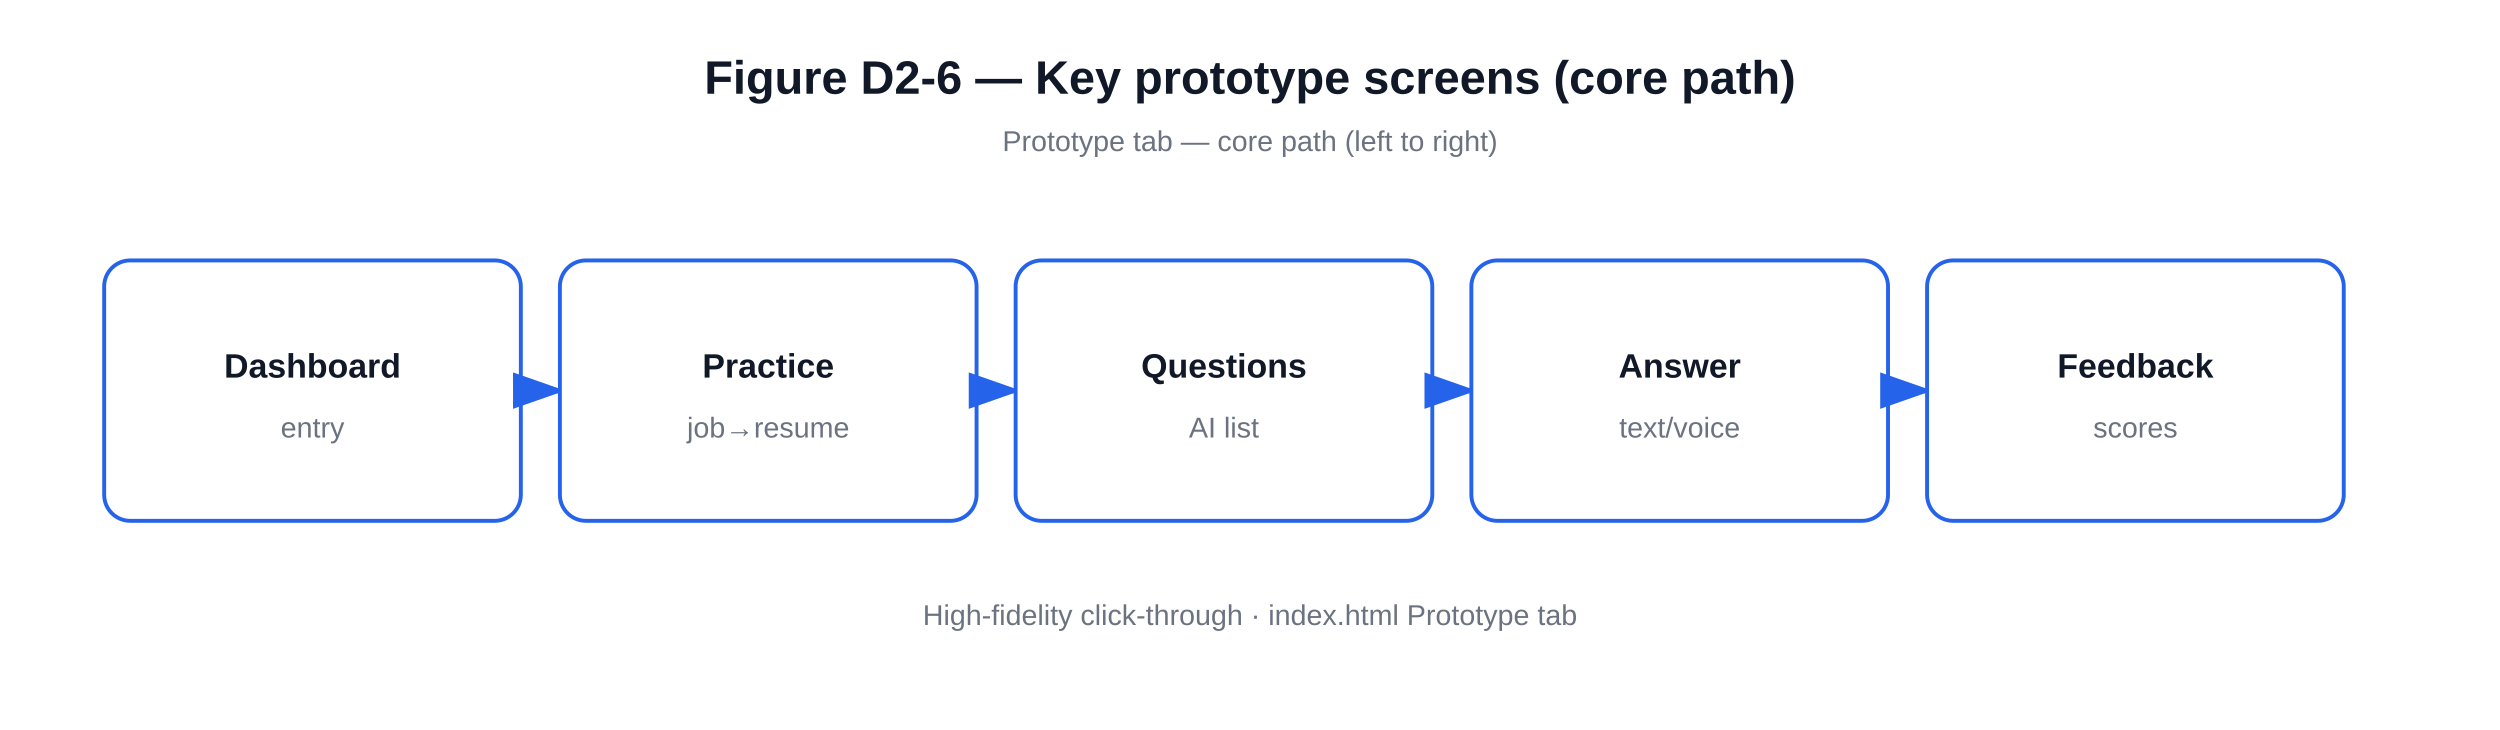
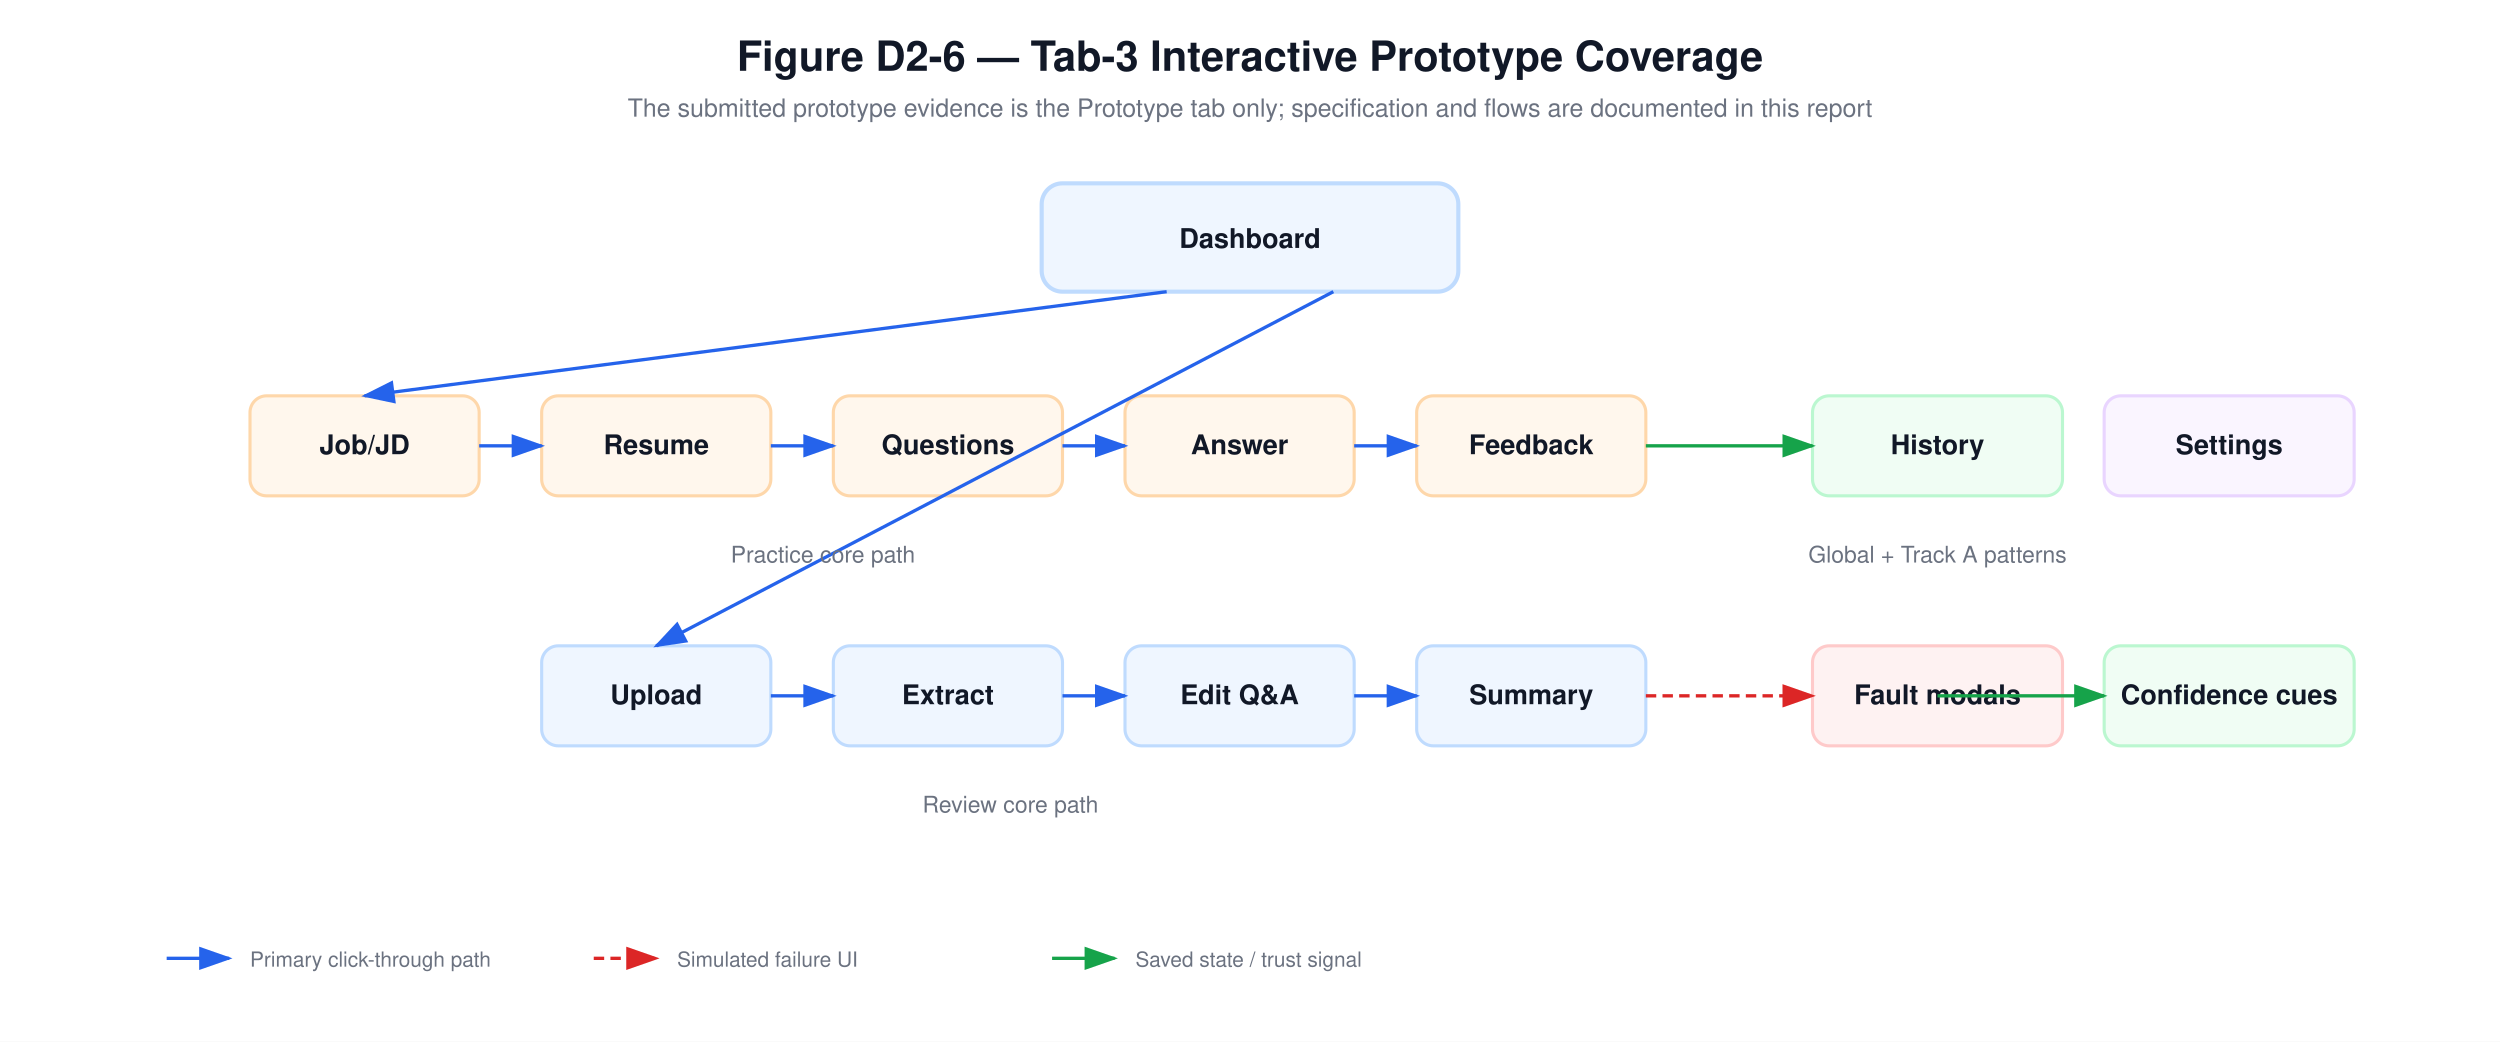
- <svg xmlns="http://www.w3.org/2000/svg" viewBox="0 0 960 280" width="960">
+ <svg xmlns="http://www.w3.org/2000/svg" viewBox="0 0 1200 500" width="1200" height="500">
  <style>
-     text { font-family: -apple-system, BlinkMacSystemFont, "Helvetica Neue", Arial, "PingFang SC", sans-serif; }
-     .t { fill: #111827; font-size: 14px; }
-     .st { fill: #6b7280; font-size: 11px; }
-     .ttl { fill: #111827; font-size: 18px; font-weight: 600; }
-     .sub { fill: #111827; font-size: 13px; font-weight: 600; }
-   </style>
+ text { font-family: 'Helvetica Neue', Helvetica, Arial, 'PingFang SC', 'Microsoft YaHei', sans-serif; }
+ .title { fill:#111827; font-size:20px; font-weight:600; }
+ .subtitle { fill:#6b7280; font-size:12px; }
+ .label { fill:#111827; font-size:13px; font-weight:600; }
+ .small { fill:#6b7280; font-size:11px; }
+ .tiny { fill:#6b7280; font-size:10px; }
+ </style>
  <defs>
-     <marker id="arrB" markerWidth="10" markerHeight="7" refX="9" refY="3.5" orient="auto">
-       <polygon points="0 0, 10 3.5, 0 7" fill="#2563eb" />
+     <marker id="arrow-blue" markerWidth="10" markerHeight="7" refX="9" refY="3.5" orient="auto">
+       <polygon points="0 0,10 3.5,0 7" fill="#2563eb" />
    </marker>
-     <marker id="arrR" markerWidth="10" markerHeight="7" refX="9" refY="3.5" orient="auto">
-       <polygon points="0 0, 10 3.5, 0 7" fill="#dc2626" />
+     <marker id="arrow-green" markerWidth="10" markerHeight="7" refX="9" refY="3.5" orient="auto">
+       <polygon points="0 0,10 3.5,0 7" fill="#16a34a" />
    </marker>
-     <marker id="arrG" markerWidth="10" markerHeight="7" refX="9" refY="3.5" orient="auto">
-       <polygon points="0 0, 10 3.5, 0 7" fill="#059669" />
+     <marker id="arrow-red" markerWidth="10" markerHeight="7" refX="9" refY="3.5" orient="auto">
+       <polygon points="0 0,10 3.5,0 7" fill="#dc2626" />
    </marker>
  </defs>
-   <rect width="10000" height="10000" x="-5000" y="-5000" fill="#ffffff" />
-   <text x="480" y="36" text-anchor="middle" class="ttl">Figure D2-6 — Key prototype screens (core path)</text>
-   <text x="480" y="58" text-anchor="middle" class="st">Prototype tab — core path (left to right)</text>
-   <rect x="40" y="100" width="160" height="100" rx="10" fill="#ffffff" stroke="#2563eb" stroke-width="1.5" />
-   <text x="120" y="145" text-anchor="middle" class="sub">Dashboard</text>
-   <text x="120" y="168" text-anchor="middle" class="st">entry</text>
-   <line x1="200" y1="150" x2="215" y2="150" stroke="#2563eb" stroke-width="2" marker-end="url(#arrB)" />
-   <rect x="215" y="100" width="160" height="100" rx="10" fill="#ffffff" stroke="#2563eb" stroke-width="1.5" />
-   <text x="295" y="145" text-anchor="middle" class="sub">Practice</text>
-   <text x="295" y="168" text-anchor="middle" class="st">job→resume</text>
-   <line x1="375" y1="150" x2="390" y2="150" stroke="#2563eb" stroke-width="2" marker-end="url(#arrB)" />
-   <rect x="390" y="100" width="160" height="100" rx="10" fill="#ffffff" stroke="#2563eb" stroke-width="1.5" />
-   <text x="470" y="145" text-anchor="middle" class="sub">Questions</text>
-   <text x="470" y="168" text-anchor="middle" class="st">AI list</text>
-   <line x1="550" y1="150" x2="565" y2="150" stroke="#2563eb" stroke-width="2" marker-end="url(#arrB)" />
-   <rect x="565" y="100" width="160" height="100" rx="10" fill="#ffffff" stroke="#2563eb" stroke-width="1.5" />
-   <text x="645" y="145" text-anchor="middle" class="sub">Answer</text>
-   <text x="645" y="168" text-anchor="middle" class="st">text/voice</text>
-   <line x1="725" y1="150" x2="740" y2="150" stroke="#2563eb" stroke-width="2" marker-end="url(#arrB)" />
-   <rect x="740" y="100" width="160" height="100" rx="10" fill="#ffffff" stroke="#2563eb" stroke-width="1.5" />
-   <text x="820" y="145" text-anchor="middle" class="sub">Feedback</text>
-   <text x="820" y="168" text-anchor="middle" class="st">scores</text>
-   <text x="480" y="240" text-anchor="middle" class="st">High-fidelity click-through · index.html Prototype tab</text>
+   <rect width="1200" height="500" fill="#ffffff" />
+   <text x="600" y="34" text-anchor="middle" class="title">Figure D2-6 — Tab-3 Interactive Prototype Coverage</text>
+   <text x="600" y="56" text-anchor="middle" class="subtitle">The submitted prototype evidence is the Prototype tab only; specification and flows are documented in this report</text>
+   <rect x="500" y="88" width="200" height="52" rx="10" fill="#eff6ff" stroke="#bfdbfe" stroke-width="2" />
+   <text x="600" y="119" text-anchor="middle" class="label">Dashboard</text>
+   <rect x="120" y="190" width="110" height="48" rx="8" fill="#fff7ed" stroke="#fed7aa" stroke-width="1.5" />
+   <text x="175" y="218" text-anchor="middle" class="label">Job/JD</text>
+   <rect x="260" y="190" width="110" height="48" rx="8" fill="#fff7ed" stroke="#fed7aa" stroke-width="1.5" />
+   <text x="315" y="218" text-anchor="middle" class="label">Resume</text>
+   <line x1="230" y1="214" x2="260" y2="214" stroke="#2563eb" stroke-width="1.6" fill="none" marker-end="url(#arrow-blue)" />
+   <rect x="400" y="190" width="110" height="48" rx="8" fill="#fff7ed" stroke="#fed7aa" stroke-width="1.5" />
+   <text x="455" y="218" text-anchor="middle" class="label">Questions</text>
+   <line x1="370" y1="214" x2="400" y2="214" stroke="#2563eb" stroke-width="1.6" fill="none" marker-end="url(#arrow-blue)" />
+   <rect x="540" y="190" width="110" height="48" rx="8" fill="#fff7ed" stroke="#fed7aa" stroke-width="1.5" />
+   <text x="595" y="218" text-anchor="middle" class="label">Answer</text>
+   <line x1="510" y1="214" x2="540" y2="214" stroke="#2563eb" stroke-width="1.6" fill="none" marker-end="url(#arrow-blue)" />
+   <rect x="680" y="190" width="110" height="48" rx="8" fill="#fff7ed" stroke="#fed7aa" stroke-width="1.5" />
+   <text x="735" y="218" text-anchor="middle" class="label">Feedback</text>
+   <line x1="650" y1="214" x2="680" y2="214" stroke="#2563eb" stroke-width="1.6" fill="none" marker-end="url(#arrow-blue)" />
+   <line x1="560" y1="140" x2="175" y2="190" stroke="#2563eb" stroke-width="1.6" fill="none" marker-end="url(#arrow-blue)" />
+   <rect x="260" y="310" width="110" height="48" rx="8" fill="#eff6ff" stroke="#bfdbfe" stroke-width="1.5" />
+   <text x="315" y="338" text-anchor="middle" class="label">Upload</text>
+   <rect x="400" y="310" width="110" height="48" rx="8" fill="#eff6ff" stroke="#bfdbfe" stroke-width="1.5" />
+   <text x="455" y="338" text-anchor="middle" class="label">Extract</text>
+   <line x1="370" y1="334" x2="400" y2="334" stroke="#2563eb" stroke-width="1.6" fill="none" marker-end="url(#arrow-blue)" />
+   <rect x="540" y="310" width="110" height="48" rx="8" fill="#eff6ff" stroke="#bfdbfe" stroke-width="1.5" />
+   <text x="595" y="338" text-anchor="middle" class="label">Edit Q&amp;A</text>
+   <line x1="510" y1="334" x2="540" y2="334" stroke="#2563eb" stroke-width="1.6" fill="none" marker-end="url(#arrow-blue)" />
+   <rect x="680" y="310" width="110" height="48" rx="8" fill="#eff6ff" stroke="#bfdbfe" stroke-width="1.5" />
+   <text x="735" y="338" text-anchor="middle" class="label">Summary</text>
+   <line x1="650" y1="334" x2="680" y2="334" stroke="#2563eb" stroke-width="1.6" fill="none" marker-end="url(#arrow-blue)" />
+   <line x1="640" y1="140" x2="315" y2="310" stroke="#2563eb" stroke-width="1.6" fill="none" marker-end="url(#arrow-blue)" />
+   <rect x="870" y="190" width="120" height="48" rx="8" fill="#f0fdf4" stroke="#bbf7d0" stroke-width="1.5" />
+   <text x="930" y="218" text-anchor="middle" class="label">History</text>
+   <rect x="1010" y="190" width="120" height="48" rx="8" fill="#faf5ff" stroke="#e9d5ff" stroke-width="1.5" />
+   <text x="1070" y="218" text-anchor="middle" class="label">Settings</text>
+   <rect x="870" y="310" width="120" height="48" rx="8" fill="#fef2f2" stroke="#fecaca" stroke-width="1.5" />
+   <text x="930" y="338" text-anchor="middle" class="label">Fault modals</text>
+   <rect x="1010" y="310" width="120" height="48" rx="8" fill="#f0fdf4" stroke="#bbf7d0" stroke-width="1.5" />
+   <text x="1070" y="338" text-anchor="middle" class="label">Confidence cues</text>
+   <line x1="790" y1="214" x2="870" y2="214" stroke="#16a34a" stroke-width="1.6" fill="none" marker-end="url(#arrow-green)" />
+   <line x1="790" y1="334" x2="870" y2="334" stroke="#dc2626" stroke-width="1.6" fill="none" marker-end="url(#arrow-red)" stroke-dasharray="5 3" />
+   <line x1="930" y1="334" x2="1010" y2="334" stroke="#16a34a" stroke-width="1.6" fill="none" marker-end="url(#arrow-green)" />
+   <text x="395" y="270" text-anchor="middle" class="small">Practice core path</text>
+   <text x="485" y="390" text-anchor="middle" class="small">Review core path</text>
+   <text x="930" y="270" text-anchor="middle" class="small">Global + Track A patterns</text>
+   <line x1="80" y1="460" x2="110" y2="460" stroke="#2563eb" stroke-width="1.6" fill="none" marker-end="url(#arrow-blue)" />
+   <text x="120" y="464" text-anchor="start" class="tiny">Primary click-through path</text>
+   <line x1="285" y1="460" x2="315" y2="460" stroke="#dc2626" stroke-width="1.6" fill="none" marker-end="url(#arrow-red)" stroke-dasharray="5 3" />
+   <text x="325" y="464" text-anchor="start" class="tiny">Simulated failure UI</text>
+   <line x1="505" y1="460" x2="535" y2="460" stroke="#16a34a" stroke-width="1.6" fill="none" marker-end="url(#arrow-green)" />
+   <text x="545" y="464" text-anchor="start" class="tiny">Saved state / trust signal</text>
</svg>
